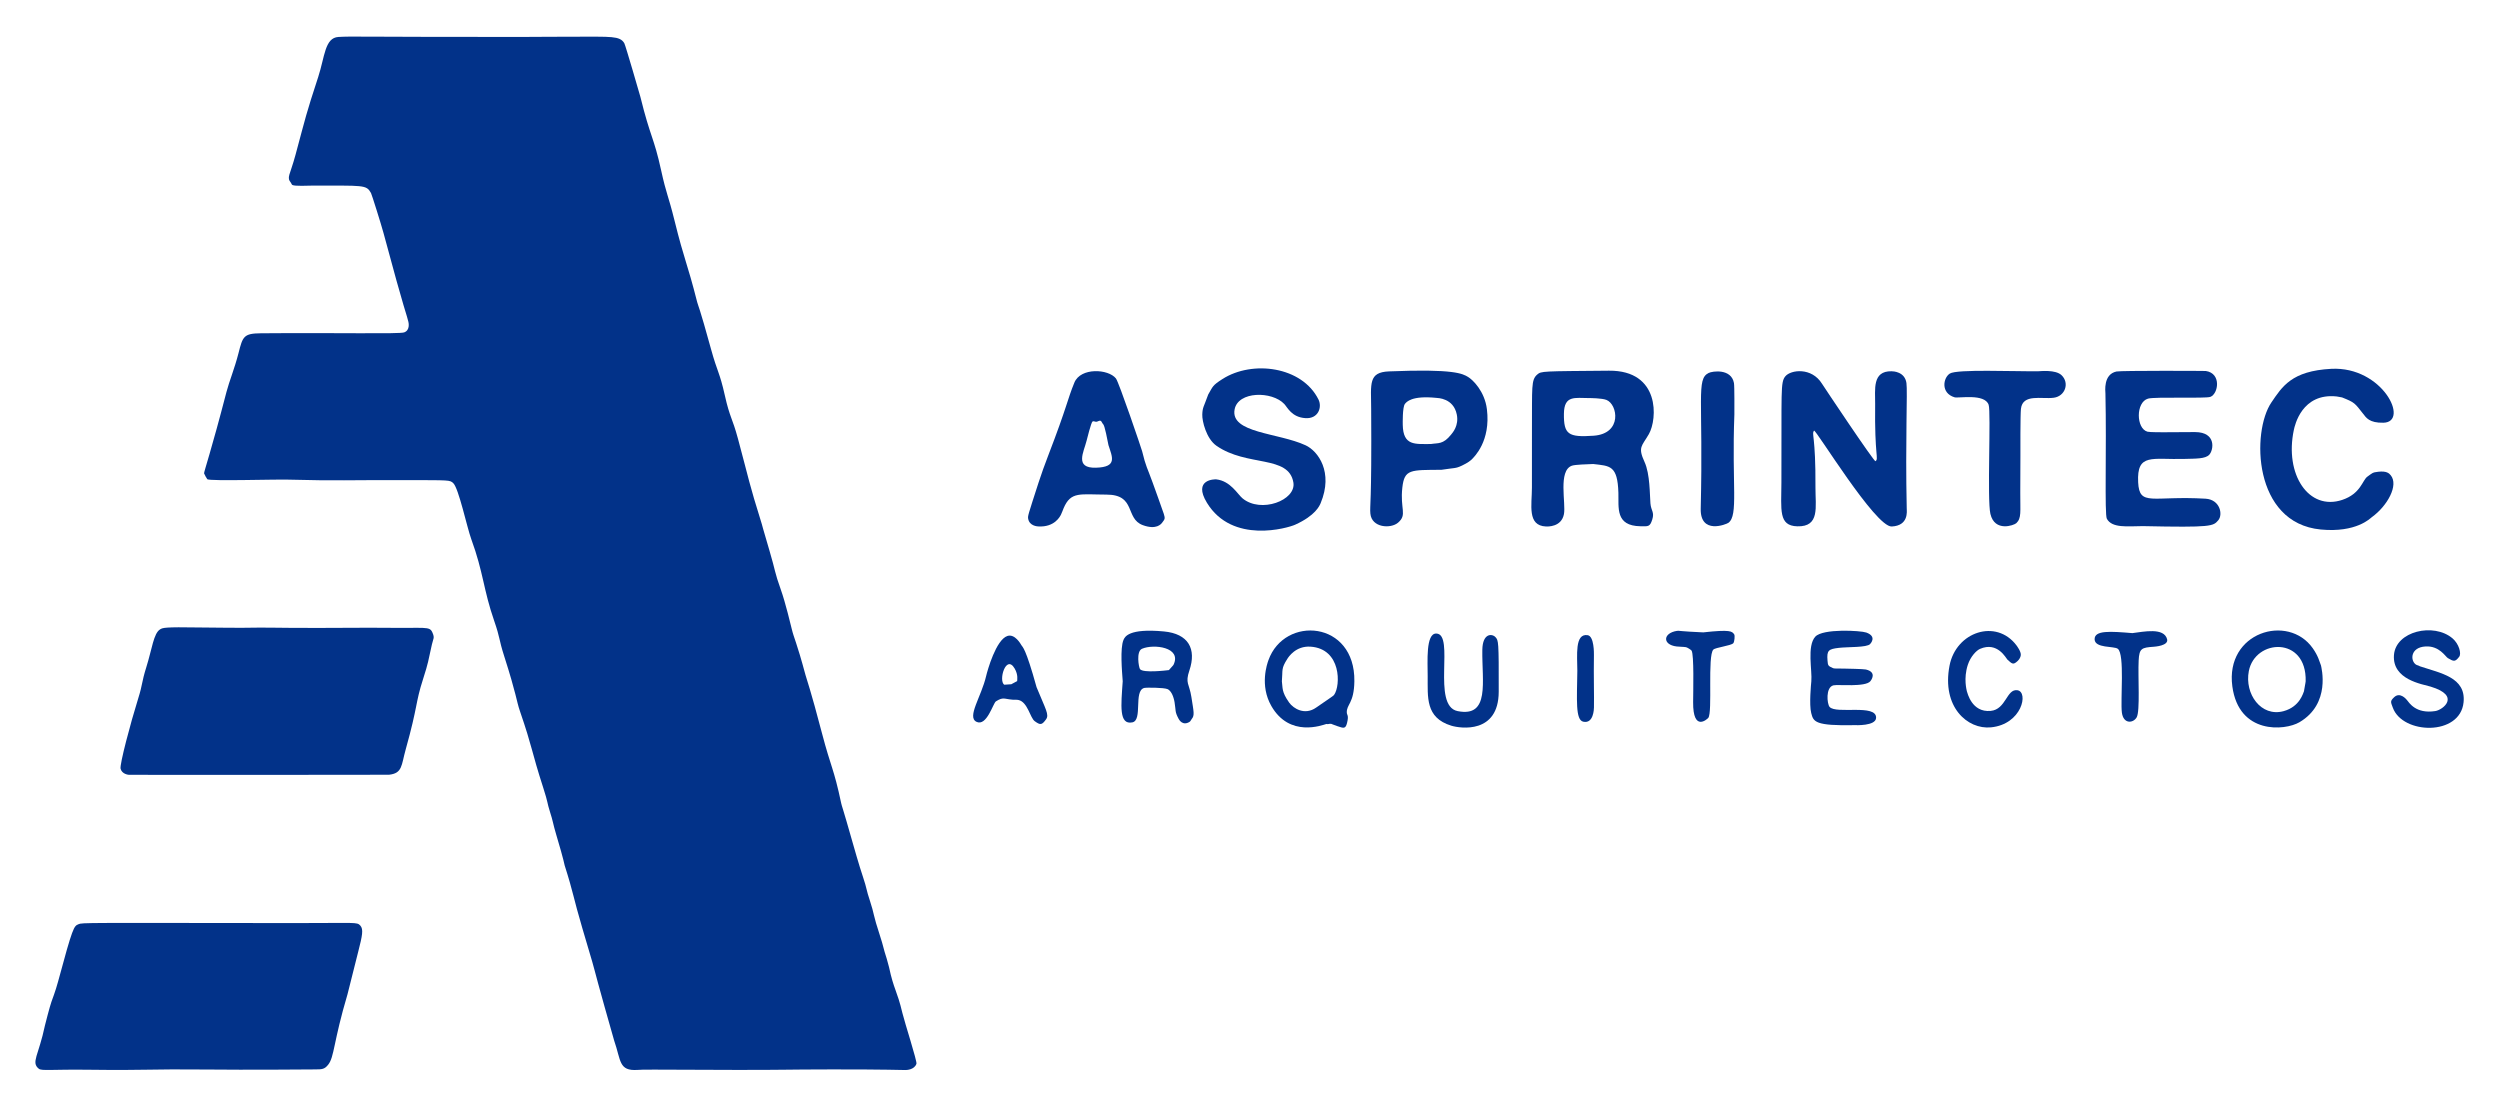
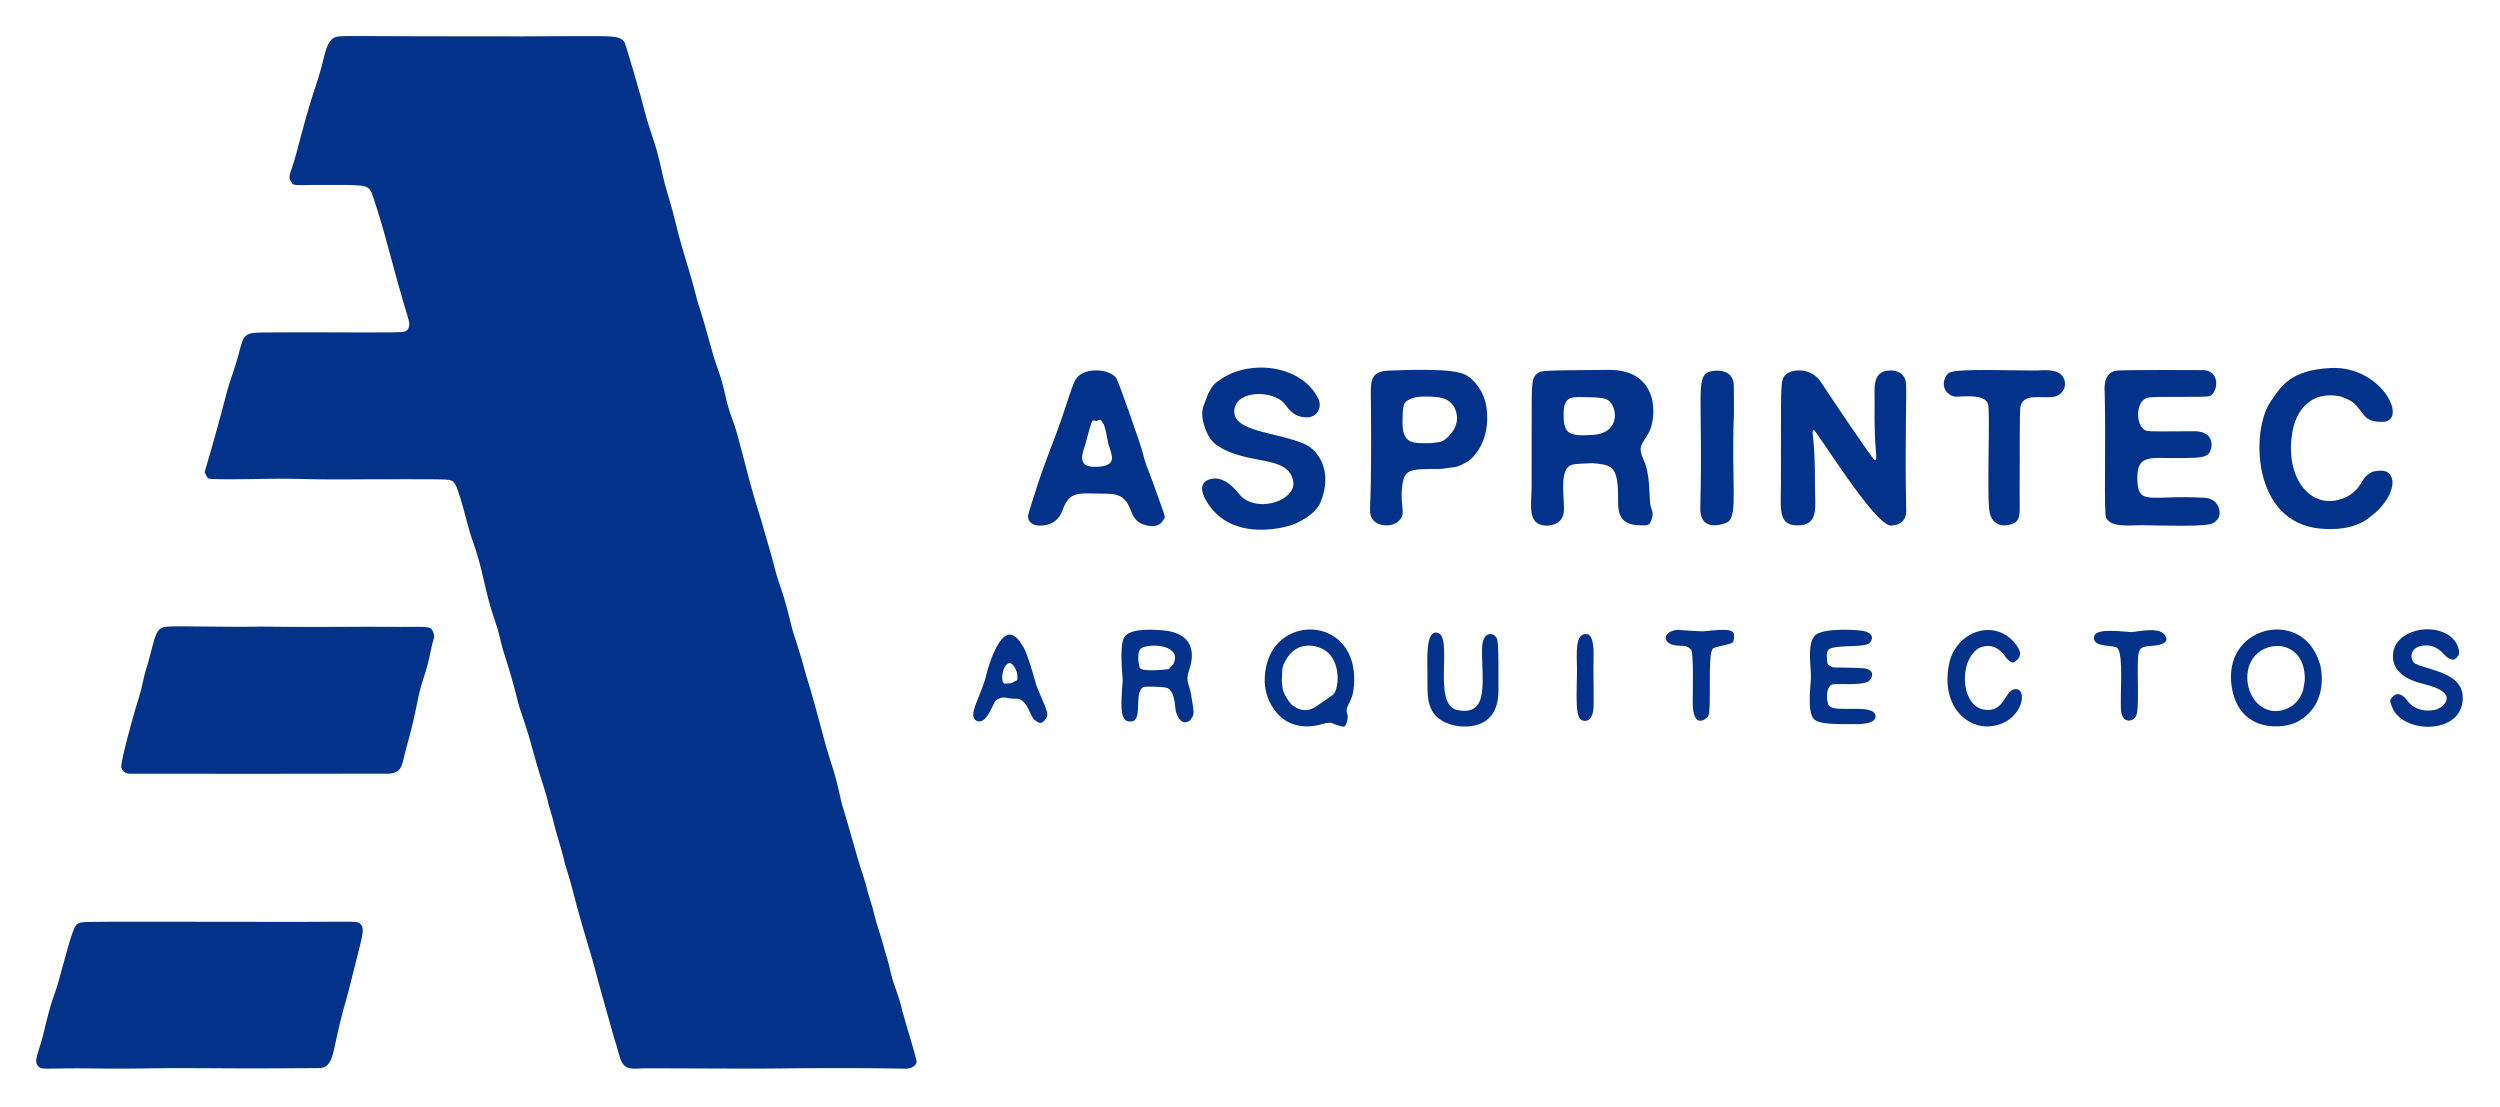
- <svg xmlns="http://www.w3.org/2000/svg" xmlns:ns1="https://www.affinity.studio/" width="100%" height="100%" viewBox="30 166 1667 737" version="1.1" xml:space="preserve" style="fill-rule:evenodd;clip-rule:evenodd;stroke-linejoin:round;stroke-miterlimit:2;">
+ <svg xmlns="http://www.w3.org/2000/svg" xmlns:ns1="https://www.affinity.studio/" width="100%" height="100%" viewBox="49 224 1424 630" version="1.1" xml:space="preserve" style="fill-rule:evenodd;clip-rule:evenodd;stroke-linejoin:round;stroke-miterlimit:2;">
  <g transform="matrix(1,0,0,1,-1130,-1276)">
-     <g id="Mesa-de-trabajo4" ns1:id="Mesa de trabajo4" transform="matrix(1.604755,0,0,1,-683.3732,-0.069275)">
+     <g id="Mesa-de-trabajo4" ns1:id="Mesa de trabajo4" transform="matrix(1.430878,0,0,1,-486.8926,-0.069275)">
      <rect x="1130" y="1276.069" width="1080" height="1080" style="fill:none;" />
-       <g transform="matrix(1.614078,0,0,2.5902,1009.323,1404.181)">
+       <g transform="matrix(1.545224,0,0,2.211028,1031.138,1467.421)">
        <path d="M315.205,263.578C316.497,269.595 317.219,269.386 318.666,275.45C319.237,277.843 322.478,287.867 322.27,288.475C321.738,290.029 319.748,290.082 319.491,290.089C319.144,290.098 313.949,289.911 300.5,289.929C287.999,289.946 288.022,290.088 275.499,290.056C252.477,289.998 252.48,289.923 250.483,290.057C245.572,290.386 246.244,287.647 244.454,282.514C244.209,281.809 239.812,266.075 239.443,264.517C239.167,263.354 239.147,263.381 236.259,253.575C233.892,245.538 234,244.595 231.717,237.436C231.517,236.808 231.706,236.761 229.536,229.489C228.627,226.44 228.826,226.404 227.859,223.388C227.198,221.325 227.439,221.279 226.243,217.573C223.04,207.646 223.564,207.501 220.171,197.618C219.296,195.07 219.315,193.452 216.161,183.601C214.71,179.073 215.134,178.964 213.574,174.474C210.789,166.459 210.798,161.962 207.674,153.436C206.552,150.372 204.433,140.31 203.019,138.992C202.144,138.175 201.994,138.256 191.5,138.223C175.549,138.173 173.611,138.448 160.501,138.099C156.961,138.005 140.635,138.517 139.715,138.004C139.634,137.959 138.905,136.64 138.884,136.487C138.833,136.093 140.743,130.62 144.646,115.54C145.351,112.819 146.735,109.501 147.739,105.563C148.836,101.257 149.047,100.463 153.499,100.425C173.555,100.256 189.134,100.647 190.393,100.194C191.949,99.635 191.535,97.73 191.485,97.503C191.081,95.645 190.738,95.74 185.077,74.614C184.532,72.58 182.056,64.676 181.851,64.313C180.632,62.152 180.062,62.423 166.5,62.412C165.828,62.411 162.203,62.602 161.607,62.245C161.426,62.137 161.391,61.881 161.26,61.714C160.069,60.187 160.935,59.992 162.423,54.481C165.147,44.389 165.021,44.366 168.267,34.433C169.96,29.251 169.953,24.339 173.473,24.141C177.229,23.929 177.21,24.148 220.5,24.138C227.515,24.137 227.498,24.06 234.503,24.076C243.562,24.096 245.911,23.808 247.06,25.746C247.375,26.275 251.186,39.488 251.208,39.579C253.794,50.092 254.66,49.844 256.547,58.489C257.892,64.65 258.381,64.899 259.981,71.369C262.608,81.995 263.138,81.828 265.828,92.413C266.077,93.392 266.316,93.319 269.396,104.529C271.039,110.511 271.58,110.337 272.938,116.392C274.252,122.252 274.84,122.068 276.319,127.554C279.29,138.571 279.048,138.616 282.453,149.514C282.626,150.07 282.56,150.083 284.47,156.509C286.005,161.675 285.683,161.751 287.396,166.533C288.518,169.666 289.986,175.778 290.181,176.589C290.77,179.041 291.363,179.686 293.721,188.435C294.102,189.851 294.894,191.734 297.949,203.382C300.322,212.43 300.958,212.251 302.901,221.413C303.073,222.228 303.198,222.182 305.807,231.409C307.479,237.325 308.3,239.768 308.541,240.487C309.551,243.493 309.301,243.547 310.308,246.564C311.434,249.94 311.069,250.037 312.844,255.398C313.841,258.41 313.647,258.455 314.629,261.463C314.683,261.63 314.671,261.619 315.205,263.578Z" style="fill:rgb(2,50,137);" />
        <path d="M97.921,278.596C98.044,278.108 99.109,273.893 99.586,272.529C99.735,272.103 100.627,269.801 101.265,267.43C105.105,253.175 105.367,253.062 106.525,252.56C107.561,252.112 107.612,252.217 162.501,252.257C177.983,252.269 178.212,251.939 179.092,252.888C179.969,253.833 179.607,255.53 178.589,259.523C175.992,269.705 176.065,269.713 175.805,270.588C172.155,282.878 172.436,286.714 170.823,288.724C169.88,289.9 169.264,289.916 167.509,289.93C150.611,290.069 141.74,289.979 139.499,289.957C124.493,289.805 124.507,290.204 109.501,290.016C99.582,289.891 97.096,290.356 96.348,289.764C94.264,288.115 96.295,286.383 97.921,278.596Z" style="fill:rgb(2,50,137);" />
        <path d="M148.499,176.243C156.426,176.104 156.404,176.298 168.5,176.276C182.019,176.252 181.997,176.185 185.504,176.24C195.883,176.403 196.914,175.761 197.649,177.424C198.303,178.904 197.893,178.942 197.54,180.509C196.525,185.008 196.676,185.026 195.261,189.433C193.205,195.834 194.008,196.028 190.78,207.581C189.635,211.679 189.97,213.698 186.478,214.072C186.271,214.094 119.985,214.14 119.532,214.092C119.32,214.07 117.758,213.905 117.39,212.525C117.111,211.48 119.955,200.734 121.877,194.598C123.154,190.52 122.745,190.43 124.021,186.358C125.494,181.66 125.891,177.639 127.575,176.64C128.259,176.234 128.638,176.009 137.506,176.158C141.311,176.221 148.06,176.24 148.499,176.243Z" style="fill:rgb(2,50,137);" />
        <g transform="matrix(1.347403,0,0,1.347403,249.248,-332.1076)">
          <path d="M183.493,345.99C182.304,346.037 180.029,346.098 179.421,346.313C176.747,347.26 178.31,353.482 177.903,355.571C177.419,358.05 174.805,357.939 174.473,357.925C170.839,357.771 171.788,353.796 171.786,350.496C171.785,349.617 171.779,341.484 171.791,339.507C171.839,331.307 171.608,329.924 172.793,328.901C173.577,328.224 173.682,328.273 186.504,328.159C196.348,328.071 195.757,337.434 194.131,340.272C192.801,342.593 191.978,342.723 193.302,345.598C194.364,347.903 194.293,351.904 194.428,353.507C194.552,354.977 195.23,355.157 194.775,356.601C194.329,358.018 194.019,357.898 192.521,357.879C187.679,357.816 188.392,354.302 188.308,351.504C188.149,346.218 186.704,346.368 183.493,345.99ZM182.694,333.391C180.031,333.395 177.94,332.787 177.899,336.381C177.855,340.324 178.716,340.924 183.563,340.585C189.113,340.197 188.176,334.588 186.027,333.744C185.147,333.399 182.962,333.392 182.694,333.391Z" style="fill:rgb(2,50,137);" />
        </g>
        <g transform="matrix(1.347403,0,0,1.347403,249.248,-332.1076)">
          <path d="M227.212,330.657C227.551,331.207 237.195,345.658 237.43,345.456C238.094,344.884 237.231,344.669 237.362,334.497C237.396,331.814 236.747,328.191 240.5,328.269C240.79,328.275 243.021,328.322 243.341,330.515C243.572,332.097 243.114,341.511 243.397,354.502C243.409,355.033 243.782,357.764 240.532,357.926C237.411,358.082 225.963,339.22 225.68,339.612C225.169,340.318 226.013,340.425 225.958,350.495C225.939,354.181 226.85,358.019 222.483,357.893C218.864,357.789 219.432,354.792 219.453,349.5C219.522,331.873 219.243,330.405 220.204,329.231C221.225,327.985 225.224,327.442 227.212,330.657Z" style="fill:rgb(2,50,137);" />
        </g>
        <g transform="matrix(1.347403,0,0,1.347403,249.248,-332.1076)">
          <path d="M154.486,347.095C148.575,347.138 147.425,346.963 147.03,350.479C146.563,354.627 148.01,355.636 146.222,357.185C144.808,358.409 141.167,358.174 140.921,355.466C140.777,353.876 141.199,353.874 141.073,335.503C141.04,330.602 140.509,328.455 144.49,328.292C156.954,327.779 158.55,328.736 159.589,329.359C160.476,329.891 162.762,332.068 163.187,335.529C163.931,341.594 160.796,344.618 160.215,345.179C159.682,345.693 158.564,346.222 158.411,346.295C157.194,346.871 157.155,346.69 154.486,347.095ZM152.486,342.169C153.861,341.937 154.799,342.298 156.339,340.376C156.627,340.017 157.87,338.662 157.429,336.515C156.788,333.387 153.778,333.379 153.513,333.352C148.799,332.879 147.82,334.129 147.519,334.513C147.046,335.118 147.102,338.183 147.108,338.504C147.182,342.553 149.465,342.164 152.486,342.169Z" style="fill:rgb(2,50,137);" />
        </g>
        <g transform="matrix(1.347403,0,0,1.347403,249.248,-332.1076)">
          <path d="M77.533,349.511C78.415,346.968 78.37,346.968 79.341,344.446C83.067,334.769 82.994,333.773 84.367,330.435C85.571,327.509 90.839,327.806 92.304,329.637C92.878,330.353 97.202,343.09 97.315,343.556C98.065,346.637 98.249,346.557 99.33,349.557C99.502,350.032 101.339,355.127 101.453,355.511C101.722,356.418 101.696,356.471 101.128,357.211C100.947,357.446 100.044,358.62 97.451,357.672C94.017,356.417 96.212,351.842 90.511,351.833C85.441,351.825 83.703,351.181 82.316,354.424C82.144,354.826 82.01,355.246 81.817,355.639C81.644,355.992 80.607,358.103 77.458,357.914C77.268,357.903 75.812,357.816 75.549,356.492C75.436,355.922 75.474,355.902 77.533,349.511ZM90.88,342.381C90.129,338.489 89.988,338.524 89.747,338.231C89.611,338.064 89.555,337.777 89.346,337.722C89.088,337.654 88.836,337.897 88.571,337.92C88.329,337.942 88.057,337.738 87.845,337.856C87.577,338.004 86.77,341.261 86.695,341.563C86.162,343.714 84.35,346.817 88.503,346.695C92.671,346.573 91.591,344.635 90.88,342.381Z" style="fill:rgb(2,50,137);" />
        </g>
        <g transform="matrix(1.347403,0,0,1.347403,249.248,-332.1076)">
          <path d="M288.499,357.854C285.573,357.873 282.633,358.28 281.633,356.454C281.164,355.6 281.597,343.123 281.359,332.5C281.351,332.124 280.908,328.856 283.468,328.315C284.36,328.126 300.352,328.188 300.54,328.216C303.582,328.671 302.92,332.604 301.408,333.161C300.464,333.509 290.833,333.113 289.499,333.497C287.129,334.178 287.206,339.228 289.397,339.817C289.816,339.93 292.257,339.922 292.506,339.921C298.013,339.901 298.003,339.886 298.481,339.887C302.627,339.904 302.014,343.36 301.192,344.222C300.428,345.025 298.616,344.951 296.491,345.015C290.306,345.2 287.326,343.813 287.612,349.491C287.849,354.195 290.305,352.006 300.492,352.616C303.26,352.782 303.862,355.652 302.906,356.751C301.934,357.867 301.743,358.142 288.499,357.854Z" style="fill:rgb(2,50,137);" />
        </g>
        <g transform="matrix(1.347403,0,0,1.347403,249.248,-332.1076)">
          <path d="M109.936,332.72C110.846,331.166 110.707,330.999 112.67,329.748C118.391,326.101 127.886,327.348 131.011,333.678C131.732,335.138 130.982,337.391 128.5,337.224C125.88,337.048 125.084,335.176 124.472,334.524C122.137,332.036 115.632,332.039 114.979,335.569C114.139,340.108 123.321,339.995 128.542,342.411C130.946,343.523 133.88,347.557 131.423,353.463C131.227,353.936 130.436,355.838 126.537,357.59C125.166,358.206 114.543,361.361 109.695,353.397C106.951,348.889 111.217,348.891 111.483,348.921C114.197,349.234 115.54,351.749 116.475,352.533C119.994,355.482 126.781,352.916 126.212,349.522C125.321,344.211 117.348,346.584 111.504,342.495C109.575,341.145 108.756,337.788 108.806,336.522C108.862,335.106 109.063,335.167 109.936,332.72Z" style="fill:rgb(2,50,137);" />
        </g>
        <g transform="matrix(1.347403,0,0,1.347403,249.248,-332.1076)">
          <path d="M326.563,333.265C326.222,333.229 325.891,333.119 325.55,333.083C318.875,332.368 317.533,338.655 317.359,339.467C315.544,347.966 320.189,354.996 326.613,352.84C330.154,351.652 330.457,349.069 331.406,348.403C332.366,347.73 332.319,347.596 333.498,347.465C335.079,347.29 335.555,347.763 335.857,348.126C337.435,350.019 335.242,353.991 332.246,356.152C331.98,356.344 329.299,359.156 322.5,358.503C309.518,357.258 309.282,339.778 313.066,334.229C315.134,331.196 316.93,328.201 324.503,327.803C334.315,327.288 339.523,337.978 334.481,338.101C331.752,338.167 331.147,337.091 330.618,336.42C328.99,334.353 329.021,334.236 326.563,333.265Z" style="fill:rgb(2,50,137);" />
        </g>
        <g transform="matrix(1.347403,0,0,1.347403,249.248,-332.1076)">
          <path d="M132.506,395.661C131.756,395.871 125.489,398.315 121.998,392.217C119.735,388.265 121.209,384.135 121.444,383.475C124.509,374.883 138.034,375.893 137.862,387.504C137.799,391.783 136.332,391.894 136.419,393.503C136.446,393.989 136.834,393.974 136.461,395.476C136.165,396.668 135.768,396.453 134.595,396.064C133.561,395.72 133.583,395.663 133.49,395.645C132.993,395.549 133.003,395.757 132.506,395.661ZM124.014,387.513C124.196,388.776 123.925,389.488 125.405,391.573C126.21,392.708 128.376,394.054 130.546,392.536C133.764,390.285 133.805,390.352 134.002,390.076C135.255,388.32 135.389,381.288 129.495,380.886C126.665,380.693 125.271,382.877 125.055,383.215C123.834,385.129 124.205,385.264 124.014,387.513Z" style="fill:rgb(2,50,137);" />
        </g>
        <g transform="matrix(1.347403,0,0,1.347403,249.248,-332.1076)">
          <path d="M322.546,384.49C322.597,384.822 324.489,391.774 318.419,395.327C315.63,396.96 306.853,397.7 305.607,388.484C304.203,378.098 316.254,374.508 320.964,381.178C322.042,382.704 322.256,383.775 322.546,384.49ZM319.287,389.425C319.592,387.647 319.612,387.66 319.616,387.505C319.842,378.85 309.959,379.358 308.756,385.55C307.909,389.914 311.091,394.386 315.411,393.203C318.512,392.354 319.128,389.74 319.287,389.425Z" style="fill:rgb(2,50,137);" />
        </g>
        <g transform="matrix(1.347403,0,0,1.347403,249.248,-332.1076)">
          <path d="M265.116,344.5C265.116,347.784 265.11,347.771 265.09,351.498C265.071,355.127 265.352,356.335 264.325,357.294C263.894,357.696 260.213,359.052 259.382,355.525C258.737,352.785 259.522,336.067 259.047,334.677C258.29,332.457 253.296,333.47 252.529,333.241C249.863,332.444 250.338,329.527 251.633,328.705C253.001,327.838 263.804,328.322 268.503,328.268C268.925,328.263 271.81,327.918 272.967,329.012C274.537,330.498 273.683,333.037 271.478,333.329C269.188,333.633 265.547,332.507 265.216,335.452C265.09,336.569 265.113,343.776 265.116,344.5Z" style="fill:rgb(2,50,137);" />
        </g>
        <g transform="matrix(1.347403,0,0,1.347403,249.248,-332.1076)">
          <path d="M210.466,336.5C209.954,350.062 211.259,355.799 209.329,357.222C208.938,357.51 203.915,359.555 204.037,354.515C204.545,333.417 203.147,329.794 205.54,328.598C206.281,328.227 209.873,327.713 210.387,330.52C210.501,331.137 210.465,335.843 210.466,336.5Z" style="fill:rgb(2,50,137);" />
        </g>
        <g transform="matrix(1.347403,0,0,1.347403,249.248,-332.1076)">
          <path d="M93.604,387.496C93.465,385.57 93.078,381.193 93.75,379.606C93.996,379.023 94.708,377.34 101.485,377.979C106.123,378.417 107.752,381.268 106.338,385.448C105.504,387.913 106.324,387.926 106.72,390.475C107.166,393.351 107.378,394.001 106.787,394.707C106.642,394.881 106.57,395.132 106.377,395.252C105.041,396.083 104.369,394.83 104.287,394.677C103.524,393.254 103.792,393.178 103.509,391.498C103.471,391.274 103.159,389.423 102.158,388.994C101.461,388.695 98.087,388.671 97.702,388.777C95.638,389.341 97.463,394.94 95.448,395.35C92.855,395.877 93.282,392.18 93.604,387.496ZM102.426,385.364C103.235,384.444 103.253,384.466 103.3,384.371C104.965,380.961 99.482,380.331 97.286,381.29C96.133,381.794 96.672,384.854 96.907,385.173C97.495,385.971 101.988,385.418 102.426,385.364Z" style="fill:rgb(2,50,137);" />
        </g>
        <g transform="matrix(1.347403,0,0,1.347403,249.248,-332.1076)">
          <path d="M231.5,385.078C231.827,385.084 235.144,385.144 235.59,385.249C237.783,385.768 236.58,387.319 236.463,387.47C235.533,388.669 230.209,388.066 229.386,388.275C227.86,388.664 228.176,391.812 228.647,392.383C229.857,393.849 237.677,391.759 237.542,394.503C237.465,396.075 233.553,395.881 233.501,395.882C225.831,396.034 225.577,395.247 225.147,393.567C224.732,391.944 225.12,387.992 225.167,387.509C225.366,385.491 224.293,380.754 225.929,378.974C227.392,377.383 234.643,377.813 235.675,378.188C237.729,378.935 236.521,380.254 236.395,380.391C235.777,381.067 232.133,380.914 230.43,381.114C228.466,381.345 228.098,381.577 228.261,383.538C228.339,384.483 228.366,384.568 229.241,384.958C229.59,385.114 229.599,385.031 231.5,385.078Z" style="fill:rgb(2,50,137);" />
        </g>
        <g transform="matrix(1.347403,0,0,1.347403,249.248,-332.1076)">
          <path d="M77.144,388.629C78.877,392.872 79.612,393.876 78.944,394.789C78.153,395.87 77.87,395.907 76.792,395.123C75.902,394.476 75.452,391.453 73.677,391.072C73.319,390.995 72.946,391.047 72.582,391.019C70.915,390.89 70.802,390.442 69.381,391.336C68.838,391.677 67.615,396.221 65.648,395.235C63.797,394.308 66.593,390.451 67.509,386.503C67.757,385.434 69.396,379.565 71.572,378.844C72.992,378.374 74.121,380.381 74.247,380.605C74.471,381.003 75.013,380.946 77.144,388.629ZM73.436,387.466C73.42,387.307 73.686,386.302 72.954,385.054C71.307,382.246 69.807,387.42 70.98,388.157L72.316,388.066L73.436,387.466Z" style="fill:rgb(2,50,137);" />
        </g>
        <g transform="matrix(1.347403,0,0,1.347403,249.248,-332.1076)">
          <path d="M151.869,386.51C151.876,383.789 151.473,378.355 153.502,378.377C157.151,378.415 152.534,392.192 157.591,393.199C163.82,394.438 162.216,387.582 162.311,381.493C162.362,378.253 164.197,378.367 164.83,379.077C165.389,379.703 165.468,379.776 165.442,389.502C165.419,397.59 158.114,396.515 156.388,395.986C151.383,394.453 151.902,390.507 151.869,386.51Z" style="fill:rgb(2,50,137);" />
        </g>
        <g transform="matrix(1.347403,0,0,1.347403,249.248,-332.1076)">
          <path d="M254.883,389.402C254.984,389.639 255.786,393.505 259.439,393.159C262.391,392.88 262.46,388.891 264.546,389.211C266.718,389.544 265.415,395.724 259.485,396.302C254.999,396.739 250.056,392.407 251.573,384.517C252.82,378.029 260.481,375.518 264.341,380.611C264.441,380.744 265.261,381.825 265.19,382.503C265.146,382.925 264.893,383.332 264.584,383.624C263.709,384.449 263.51,384.15 262.625,383.351C262.377,383.126 260.751,379.846 257.392,381.312C256.72,381.605 255.59,382.751 255.065,384.364C254.208,386.999 254.856,389.212 254.883,389.402Z" style="fill:rgb(2,50,137);" />
        </g>
        <g transform="matrix(1.347403,0,0,1.347403,249.248,-332.1076)">
          <path d="M286.508,378.298C288.669,378.03 292.56,377.177 293.144,379.468C293.458,380.703 290.813,380.886 290.579,380.903C288.278,381.062 287.825,381.209 287.708,383.516C287.549,386.641 288.015,393.22 287.323,394.398C286.654,395.537 284.807,395.705 284.505,393.499C284.188,391.174 285.091,382.29 283.711,381.285C282.983,380.754 279.364,381.211 279.294,379.505C279.22,377.702 282.334,377.959 286.508,378.298Z" style="fill:rgb(2,50,137);" />
        </g>
        <g transform="matrix(1.347403,0,0,1.347403,249.248,-332.1076)">
          <path d="M204.514,378.157C209.724,377.585 210.022,377.935 210.439,378.549C210.592,378.775 210.487,379.974 210.258,380.226C209.817,380.71 206.862,381.03 206.446,381.452C205.311,382.606 206.323,393.444 205.483,394.487C205.274,394.747 202.548,397.237 202.586,391.5C202.6,389.329 202.776,382.471 202.292,381.645C202.208,381.502 201.456,381.02 201.215,380.984C200.623,380.896 200.018,380.92 199.423,380.848C196.684,380.515 196.792,378.272 199.524,377.865C199.92,377.806 199.914,377.951 204.514,378.157Z" style="fill:rgb(2,50,137);" />
        </g>
        <g transform="matrix(1.347403,0,0,1.347403,249.248,-332.1076)">
          <path d="M180.463,385.5C180.455,382.579 179.94,378.298 182.437,378.692C183.69,378.89 183.637,382.182 183.632,382.502C183.567,386.548 183.686,390.207 183.638,392.505C183.632,392.777 183.571,395.666 181.588,395.22C180.077,394.88 180.388,391.029 180.463,385.5Z" style="fill:rgb(2,50,137);" />
        </g>
        <g transform="matrix(1.347403,0,0,1.347403,249.248,-332.1076)">
          <path d="M341.445,384.638C345.332,385.947 350.279,386.719 349.783,391.531C349.116,398.005 338.131,397.668 336.273,392.555C335.883,391.48 335.69,391.317 336.534,390.532C337.642,389.501 338.817,390.904 338.943,391.056C339.38,391.577 340.65,393.779 344.391,393.19C345.822,392.965 349.342,390.286 343.493,388.521C341.921,388.046 336.149,387.215 336.484,382.499C336.809,377.925 344.074,376.251 347.666,379.294C348.916,380.354 349.409,382.219 348.948,382.815C348.154,383.842 347.907,383.723 346.787,383.075C346.323,382.806 345.179,380.699 342.526,380.846C339.64,381.005 339.562,383.488 340.648,384.283C340.883,384.455 341.21,384.467 341.445,384.638Z" style="fill:rgb(2,50,137);" />
        </g>
      </g>
    </g>
  </g>
</svg>
